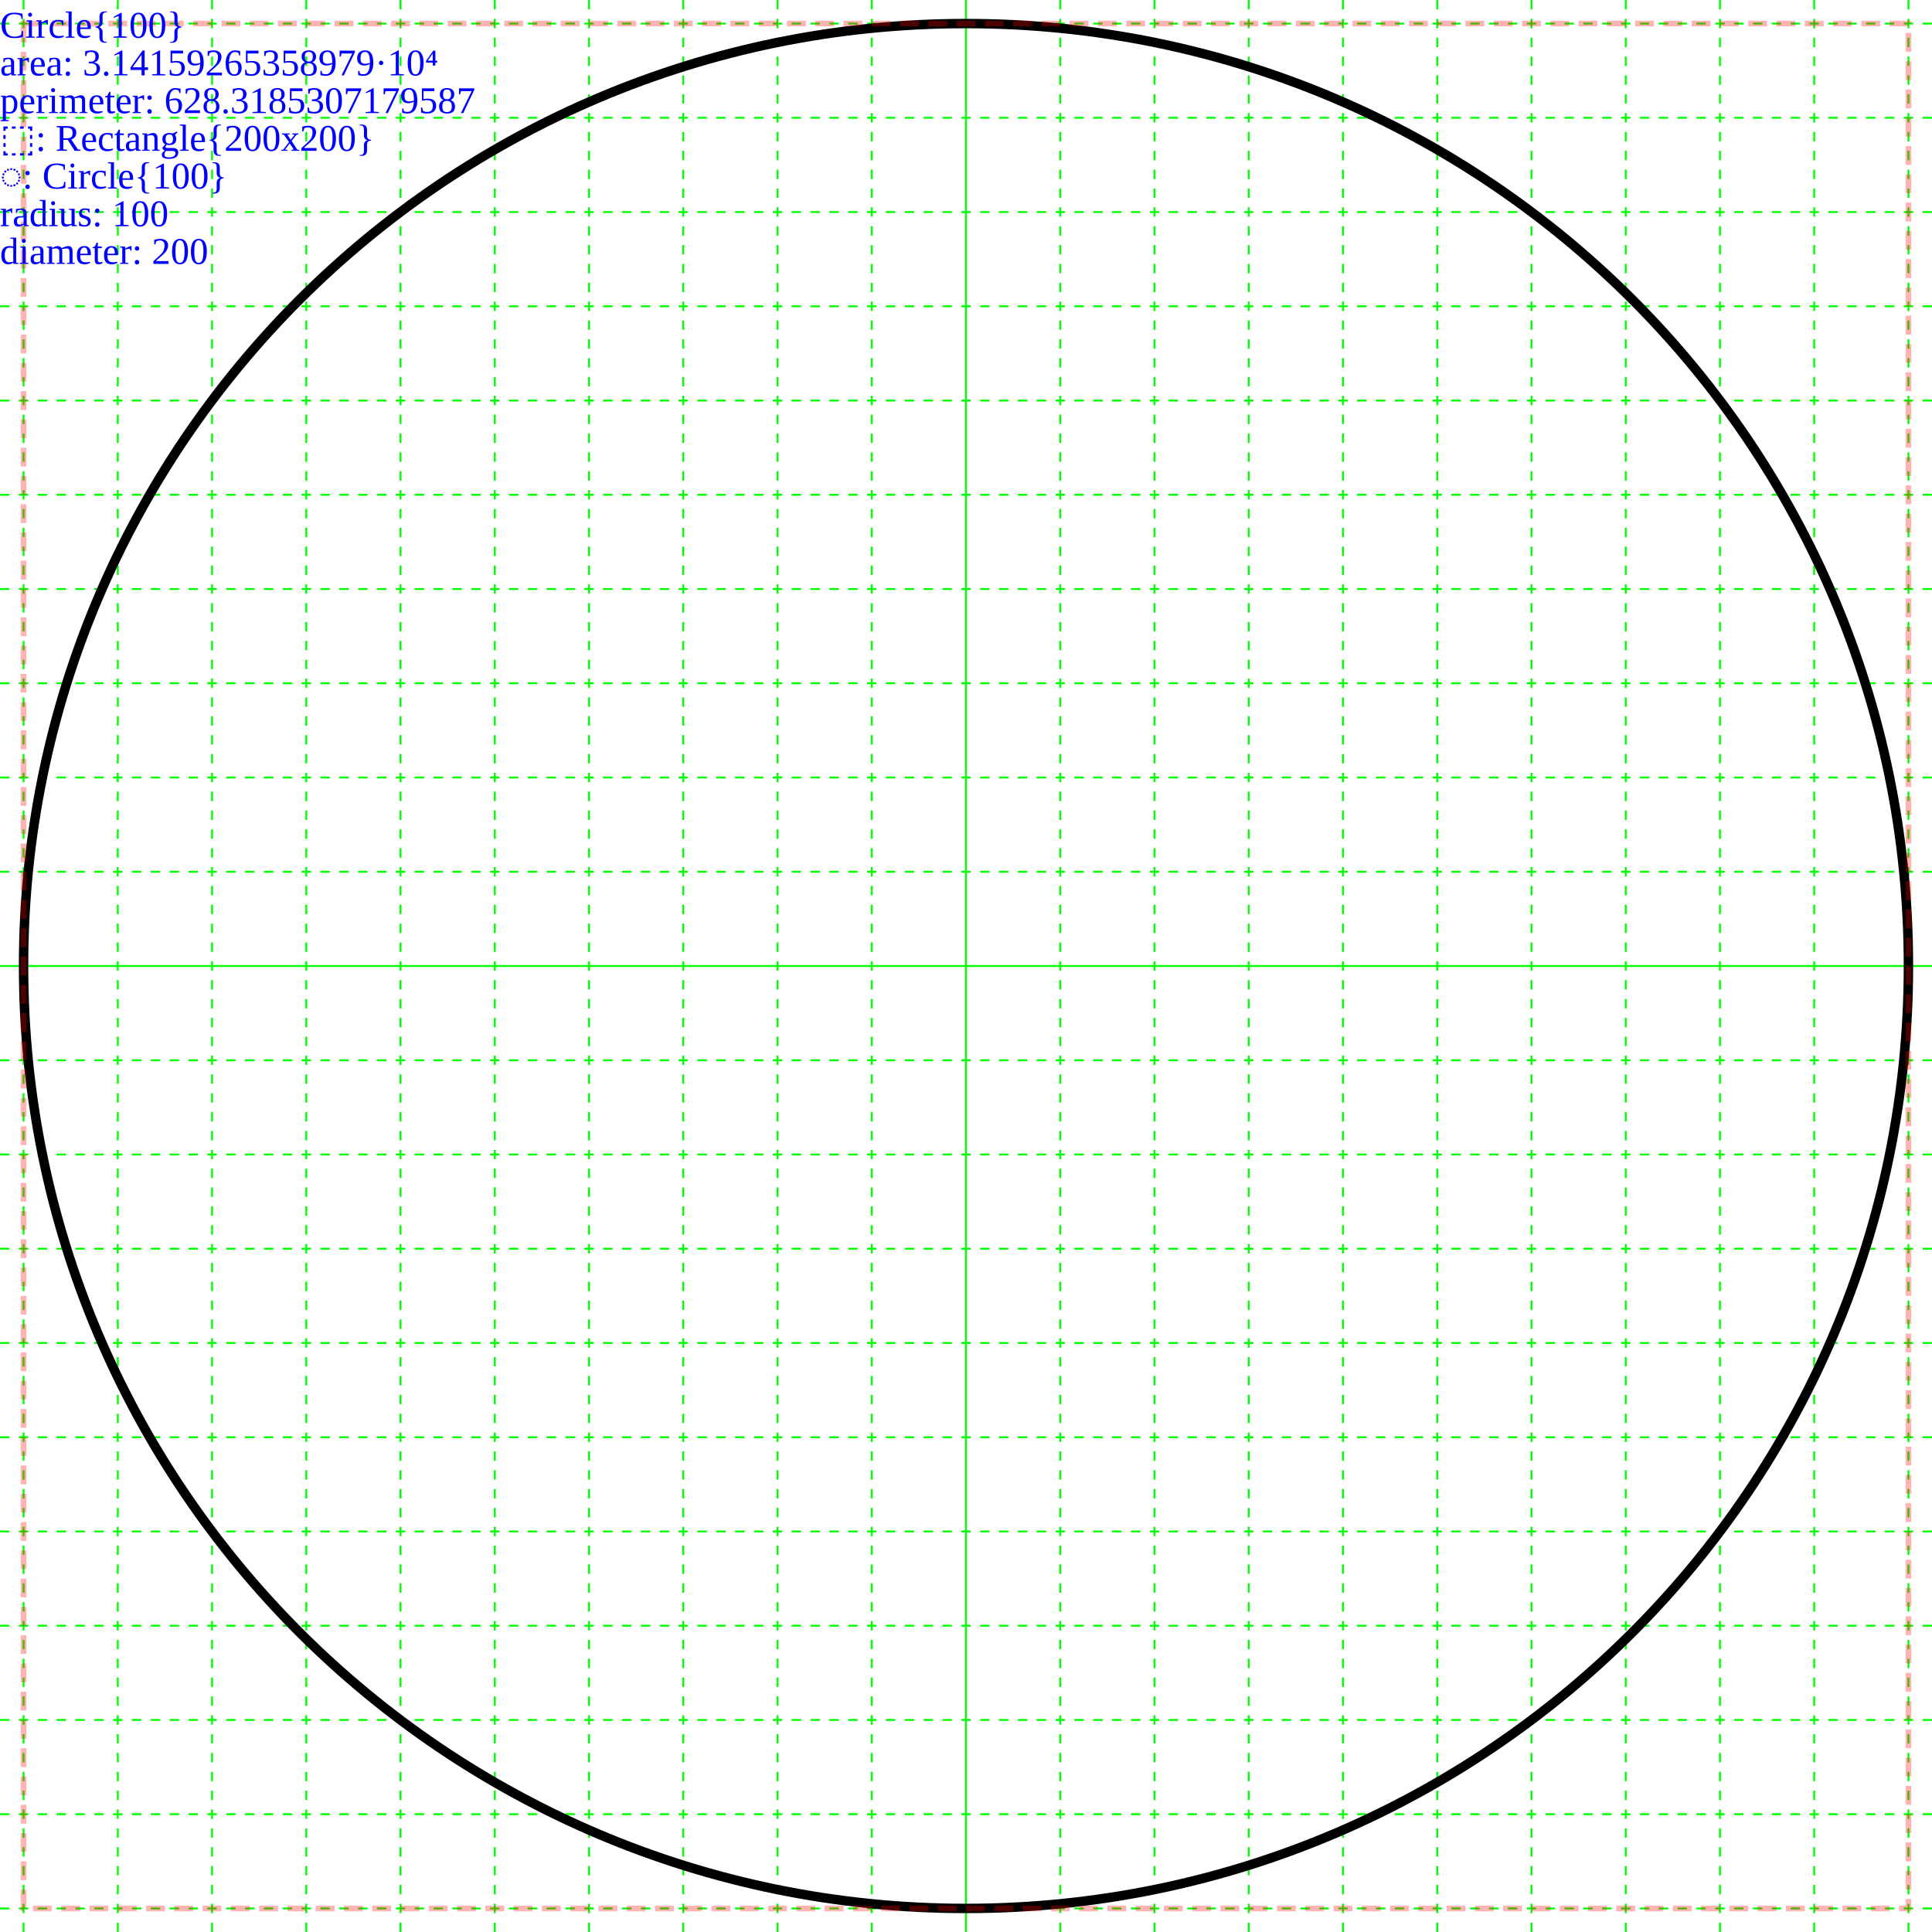
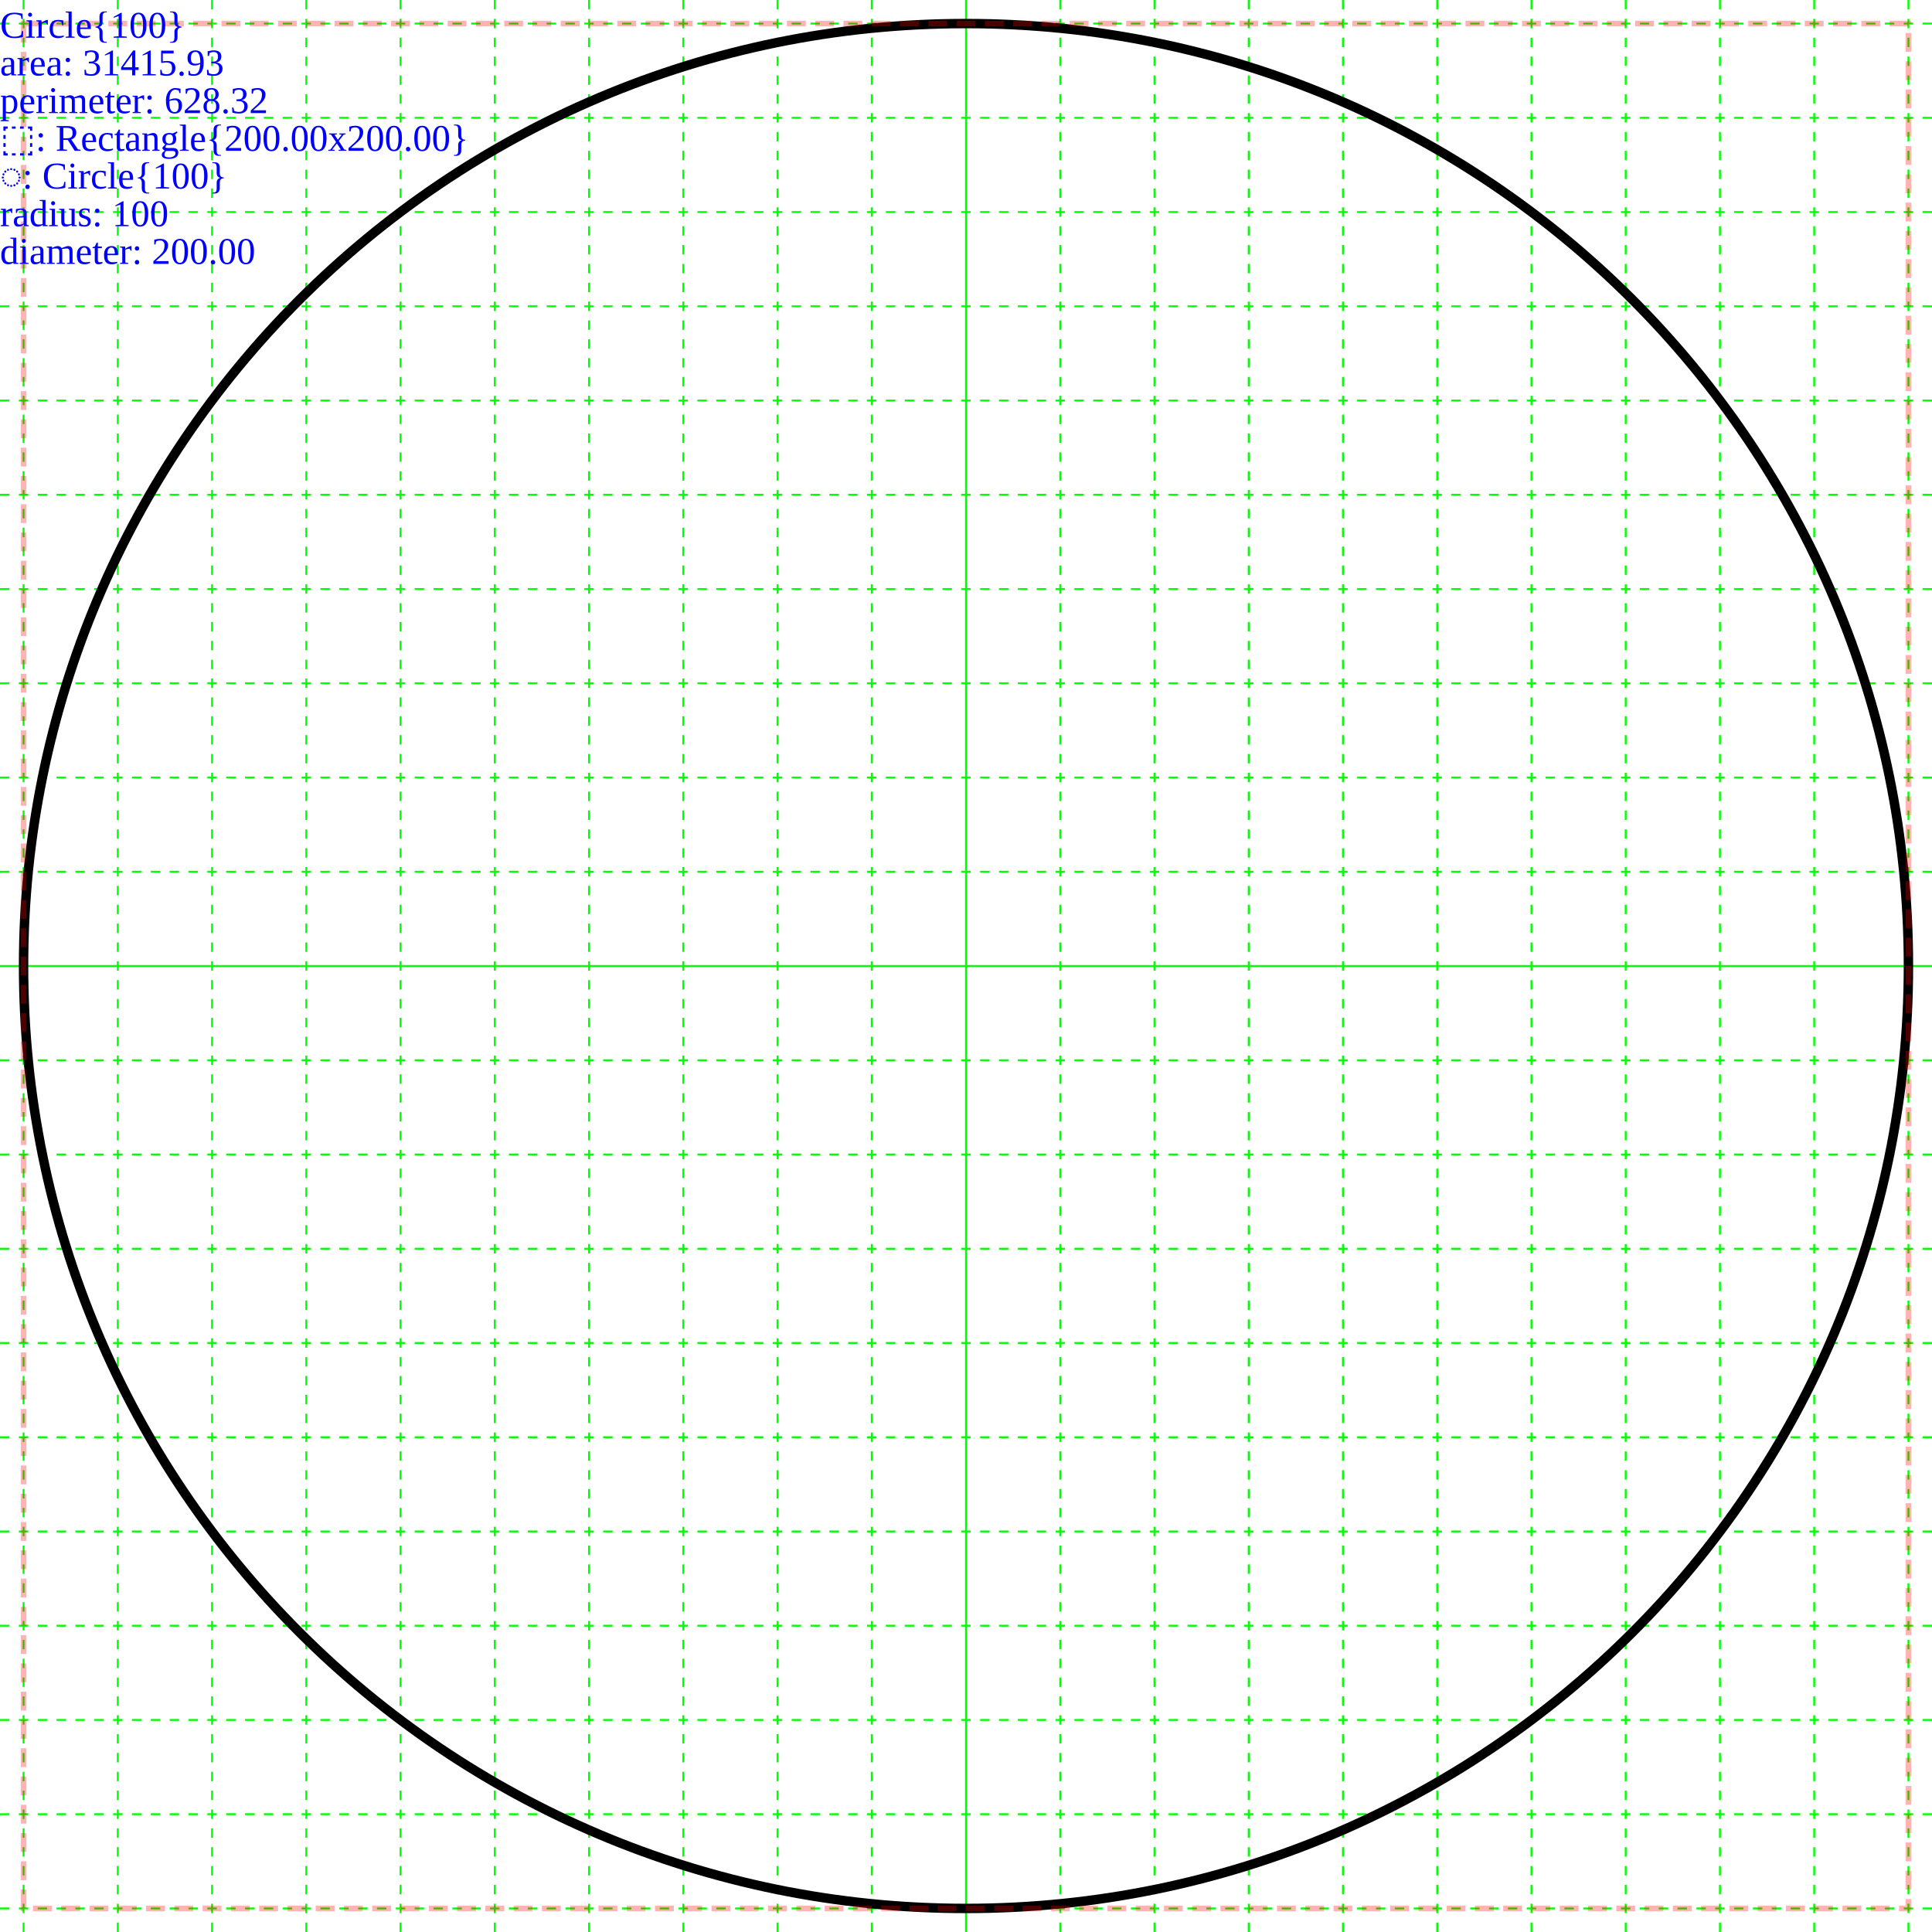
<svg xmlns="http://www.w3.org/2000/svg" height="205.0" width="205.0">
  <g transform="translate(102.5,102.5)">
    <g id="grid">
      <line stroke="#00ff00" stroke-width="0.2" x1="0" x2="0" y1="-102.5" y2="102.5" />
      <line stroke="#00ff00" stroke-dasharray="1,1" stroke-width="0.2" x1="10.0" x2="10.0" y1="-102.5" y2="102.5" />
      <line stroke="#00ff00" stroke-dasharray="1,1" stroke-width="0.2" x1="-10.0" x2="-10.0" y1="-102.5" y2="102.5" />
      <line stroke="#00ff00" stroke-dasharray="1,1" stroke-width="0.2" x1="20.0" x2="20.0" y1="-102.5" y2="102.5" />
      <line stroke="#00ff00" stroke-dasharray="1,1" stroke-width="0.2" x1="-20.0" x2="-20.0" y1="-102.5" y2="102.5" />
      <line stroke="#00ff00" stroke-dasharray="1,1" stroke-width="0.2" x1="30.0" x2="30.0" y1="-102.5" y2="102.5" />
      <line stroke="#00ff00" stroke-dasharray="1,1" stroke-width="0.2" x1="-30.0" x2="-30.0" y1="-102.5" y2="102.5" />
      <line stroke="#00ff00" stroke-dasharray="1,1" stroke-width="0.2" x1="40.0" x2="40.0" y1="-102.5" y2="102.5" />
      <line stroke="#00ff00" stroke-dasharray="1,1" stroke-width="0.2" x1="-40.0" x2="-40.0" y1="-102.5" y2="102.5" />
      <line stroke="#00ff00" stroke-dasharray="1,1" stroke-width="0.2" x1="50.0" x2="50.0" y1="-102.5" y2="102.5" />
      <line stroke="#00ff00" stroke-dasharray="1,1" stroke-width="0.2" x1="-50.0" x2="-50.0" y1="-102.5" y2="102.5" />
      <line stroke="#00ff00" stroke-dasharray="1,1" stroke-width="0.2" x1="60.0" x2="60.0" y1="-102.5" y2="102.5" />
      <line stroke="#00ff00" stroke-dasharray="1,1" stroke-width="0.2" x1="-60.0" x2="-60.0" y1="-102.5" y2="102.5" />
      <line stroke="#00ff00" stroke-dasharray="1,1" stroke-width="0.2" x1="70.0" x2="70.0" y1="-102.5" y2="102.5" />
      <line stroke="#00ff00" stroke-dasharray="1,1" stroke-width="0.2" x1="-70.0" x2="-70.0" y1="-102.5" y2="102.5" />
      <line stroke="#00ff00" stroke-dasharray="1,1" stroke-width="0.2" x1="80.0" x2="80.0" y1="-102.5" y2="102.5" />
      <line stroke="#00ff00" stroke-dasharray="1,1" stroke-width="0.2" x1="-80.0" x2="-80.0" y1="-102.5" y2="102.5" />
      <line stroke="#00ff00" stroke-dasharray="1,1" stroke-width="0.2" x1="90.0" x2="90.0" y1="-102.5" y2="102.5" />
      <line stroke="#00ff00" stroke-dasharray="1,1" stroke-width="0.2" x1="-90.0" x2="-90.0" y1="-102.5" y2="102.5" />
      <line stroke="#00ff00" stroke-dasharray="1,1" stroke-width="0.2" x1="100.0" x2="100.0" y1="-102.5" y2="102.5" />
      <line stroke="#00ff00" stroke-dasharray="1,1" stroke-width="0.2" x1="-100.0" x2="-100.0" y1="-102.5" y2="102.5" />
      <line stroke="#00ff00" stroke-dasharray="1,1" stroke-width="0.2" x1="110.0" x2="110.0" y1="-102.5" y2="102.5" />
      <line stroke="#00ff00" stroke-dasharray="1,1" stroke-width="0.2" x1="-110.0" x2="-110.0" y1="-102.5" y2="102.5" />
      <line stroke="#00ff00" stroke-width="0.2" x1="-102.5" x2="102.5" y1="0" y2="0" />
      <line stroke="#00ff00" stroke-dasharray="1,1" stroke-width="0.2" x1="-102.5" x2="102.5" y1="10.0" y2="10.0" />
      <line stroke="#00ff00" stroke-dasharray="1,1" stroke-width="0.2" x1="-102.5" x2="102.5" y1="-10.0" y2="-10.0" />
      <line stroke="#00ff00" stroke-dasharray="1,1" stroke-width="0.2" x1="-102.5" x2="102.5" y1="20.0" y2="20.0" />
      <line stroke="#00ff00" stroke-dasharray="1,1" stroke-width="0.2" x1="-102.5" x2="102.5" y1="-20.0" y2="-20.0" />
      <line stroke="#00ff00" stroke-dasharray="1,1" stroke-width="0.2" x1="-102.5" x2="102.5" y1="30.0" y2="30.0" />
      <line stroke="#00ff00" stroke-dasharray="1,1" stroke-width="0.2" x1="-102.5" x2="102.5" y1="-30.0" y2="-30.0" />
      <line stroke="#00ff00" stroke-dasharray="1,1" stroke-width="0.2" x1="-102.5" x2="102.5" y1="40.0" y2="40.0" />
      <line stroke="#00ff00" stroke-dasharray="1,1" stroke-width="0.2" x1="-102.5" x2="102.5" y1="-40.0" y2="-40.0" />
      <line stroke="#00ff00" stroke-dasharray="1,1" stroke-width="0.2" x1="-102.5" x2="102.5" y1="50.0" y2="50.0" />
      <line stroke="#00ff00" stroke-dasharray="1,1" stroke-width="0.2" x1="-102.5" x2="102.5" y1="-50.0" y2="-50.0" />
      <line stroke="#00ff00" stroke-dasharray="1,1" stroke-width="0.2" x1="-102.5" x2="102.5" y1="60.0" y2="60.0" />
      <line stroke="#00ff00" stroke-dasharray="1,1" stroke-width="0.2" x1="-102.5" x2="102.5" y1="-60.0" y2="-60.0" />
      <line stroke="#00ff00" stroke-dasharray="1,1" stroke-width="0.2" x1="-102.5" x2="102.5" y1="70.0" y2="70.0" />
      <line stroke="#00ff00" stroke-dasharray="1,1" stroke-width="0.2" x1="-102.5" x2="102.5" y1="-70.0" y2="-70.0" />
      <line stroke="#00ff00" stroke-dasharray="1,1" stroke-width="0.2" x1="-102.5" x2="102.5" y1="80.0" y2="80.0" />
      <line stroke="#00ff00" stroke-dasharray="1,1" stroke-width="0.2" x1="-102.5" x2="102.5" y1="-80.0" y2="-80.0" />
      <line stroke="#00ff00" stroke-dasharray="1,1" stroke-width="0.2" x1="-102.5" x2="102.5" y1="90.0" y2="90.0" />
      <line stroke="#00ff00" stroke-dasharray="1,1" stroke-width="0.2" x1="-102.5" x2="102.5" y1="-90.0" y2="-90.0" />
      <line stroke="#00ff00" stroke-dasharray="1,1" stroke-width="0.2" x1="-102.5" x2="102.5" y1="100.0" y2="100.0" />
      <line stroke="#00ff00" stroke-dasharray="1,1" stroke-width="0.2" x1="-102.5" x2="102.5" y1="-100.0" y2="-100.0" />
      <line stroke="#00ff00" stroke-dasharray="1,1" stroke-width="0.2" x1="-102.5" x2="102.5" y1="110.0" y2="110.0" />
      <line stroke="#00ff00" stroke-dasharray="1,1" stroke-width="0.2" x1="-102.5" x2="102.5" y1="-110.0" y2="-110.0" />
      <line stroke="#00ff00" stroke-dasharray="1,1" stroke-width="0.2" x1="-102.5" x2="102.5" y1="120.0" y2="120.0" />
      <line stroke="#00ff00" stroke-dasharray="1,1" stroke-width="0.2" x1="-102.5" x2="102.5" y1="-120.0" y2="-120.0" />
      <line stroke="#00ff00" stroke-dasharray="1,1" stroke-width="0.2" x1="-102.5" x2="102.5" y1="130.0" y2="130.0" />
      <line stroke="#00ff00" stroke-dasharray="1,1" stroke-width="0.2" x1="-102.5" x2="102.5" y1="-130.0" y2="-130.0" />
      <line stroke="#00ff00" stroke-dasharray="1,1" stroke-width="0.2" x1="-102.5" x2="102.5" y1="140.0" y2="140.0" />
      <line stroke="#00ff00" stroke-dasharray="1,1" stroke-width="0.2" x1="-102.5" x2="102.5" y1="-140.0" y2="-140.0" />
      <line stroke="#00ff00" stroke-dasharray="1,1" stroke-width="0.2" x1="-102.5" x2="102.5" y1="150.0" y2="150.0" />
      <line stroke="#00ff00" stroke-dasharray="1,1" stroke-width="0.2" x1="-102.5" x2="102.5" y1="-150.0" y2="-150.0" />
      <line stroke="#00ff00" stroke-dasharray="1,1" stroke-width="0.2" x1="-102.5" x2="102.5" y1="160.0" y2="160.0" />
      <line stroke="#00ff00" stroke-dasharray="1,1" stroke-width="0.2" x1="-102.5" x2="102.5" y1="-160.0" y2="-160.0" />
      <line stroke="#00ff00" stroke-dasharray="1,1" stroke-width="0.2" x1="-102.5" x2="102.5" y1="170.0" y2="170.0" />
      <line stroke="#00ff00" stroke-dasharray="1,1" stroke-width="0.2" x1="-102.5" x2="102.5" y1="-170.0" y2="-170.0" />
      <line stroke="#00ff00" stroke-dasharray="1,1" stroke-width="0.2" x1="-102.5" x2="102.5" y1="180.0" y2="180.0" />
      <line stroke="#00ff00" stroke-dasharray="1,1" stroke-width="0.2" x1="-102.5" x2="102.5" y1="-180.0" y2="-180.0" />
      <line stroke="#00ff00" stroke-dasharray="1,1" stroke-width="0.2" x1="-102.5" x2="102.5" y1="190.0" y2="190.0" />
      <line stroke="#00ff00" stroke-dasharray="1,1" stroke-width="0.2" x1="-102.5" x2="102.5" y1="-190.0" y2="-190.0" />
      <line stroke="#00ff00" stroke-dasharray="1,1" stroke-width="0.2" x1="-102.5" x2="102.5" y1="200.0" y2="200.0" />
      <line stroke="#00ff00" stroke-dasharray="1,1" stroke-width="0.2" x1="-102.5" x2="102.5" y1="-200.0" y2="-200.0" />
      <line stroke="#00ff00" stroke-dasharray="1,1" stroke-width="0.2" x1="-102.5" x2="102.5" y1="210.0" y2="210.0" />
      <line stroke="#00ff00" stroke-dasharray="1,1" stroke-width="0.2" x1="-102.5" x2="102.5" y1="-210.0" y2="-210.0" />
    </g>
    <g>
      <circle fill="none" r="100.0" stroke="black" stroke-width="1" />
      <rect fill="none" height="200.0" stroke="red" stroke-dasharray="2,1" stroke-opacity="0.3" stroke-width="0.6" width="200.0" x="-100.0" y="-100.0" />
    </g>
  </g>
  <g>
    <text fill="blue" font-size="4.0" id="info" x="0" y="0">
      <tspan dy="4.0" x="0">Circle{100}</tspan>
-       <tspan dy="4.0" x="0">area: 3.14159265358979·10⁴</tspan>
-       <tspan dy="4.0" x="0">perimeter: 628.3185307179587</tspan>
-       <tspan dy="4.0" x="0">⬚: Rectangle{200x200}</tspan>
+       <tspan dy="4.0" x="0">area: 31415.93</tspan>
+       <tspan dy="4.0" x="0">perimeter: 628.32</tspan>
+       <tspan dy="4.0" x="0">⬚: Rectangle{200.00x200.00}</tspan>
      <tspan dy="4.0" x="0">◌: Circle{100}</tspan>
      <tspan dy="4.0" x="0">radius: 100</tspan>
-       <tspan dy="4.0" x="0">diameter: 200</tspan>
+       <tspan dy="4.0" x="0">diameter: 200.00</tspan>
    </text>
  </g>
</svg>
